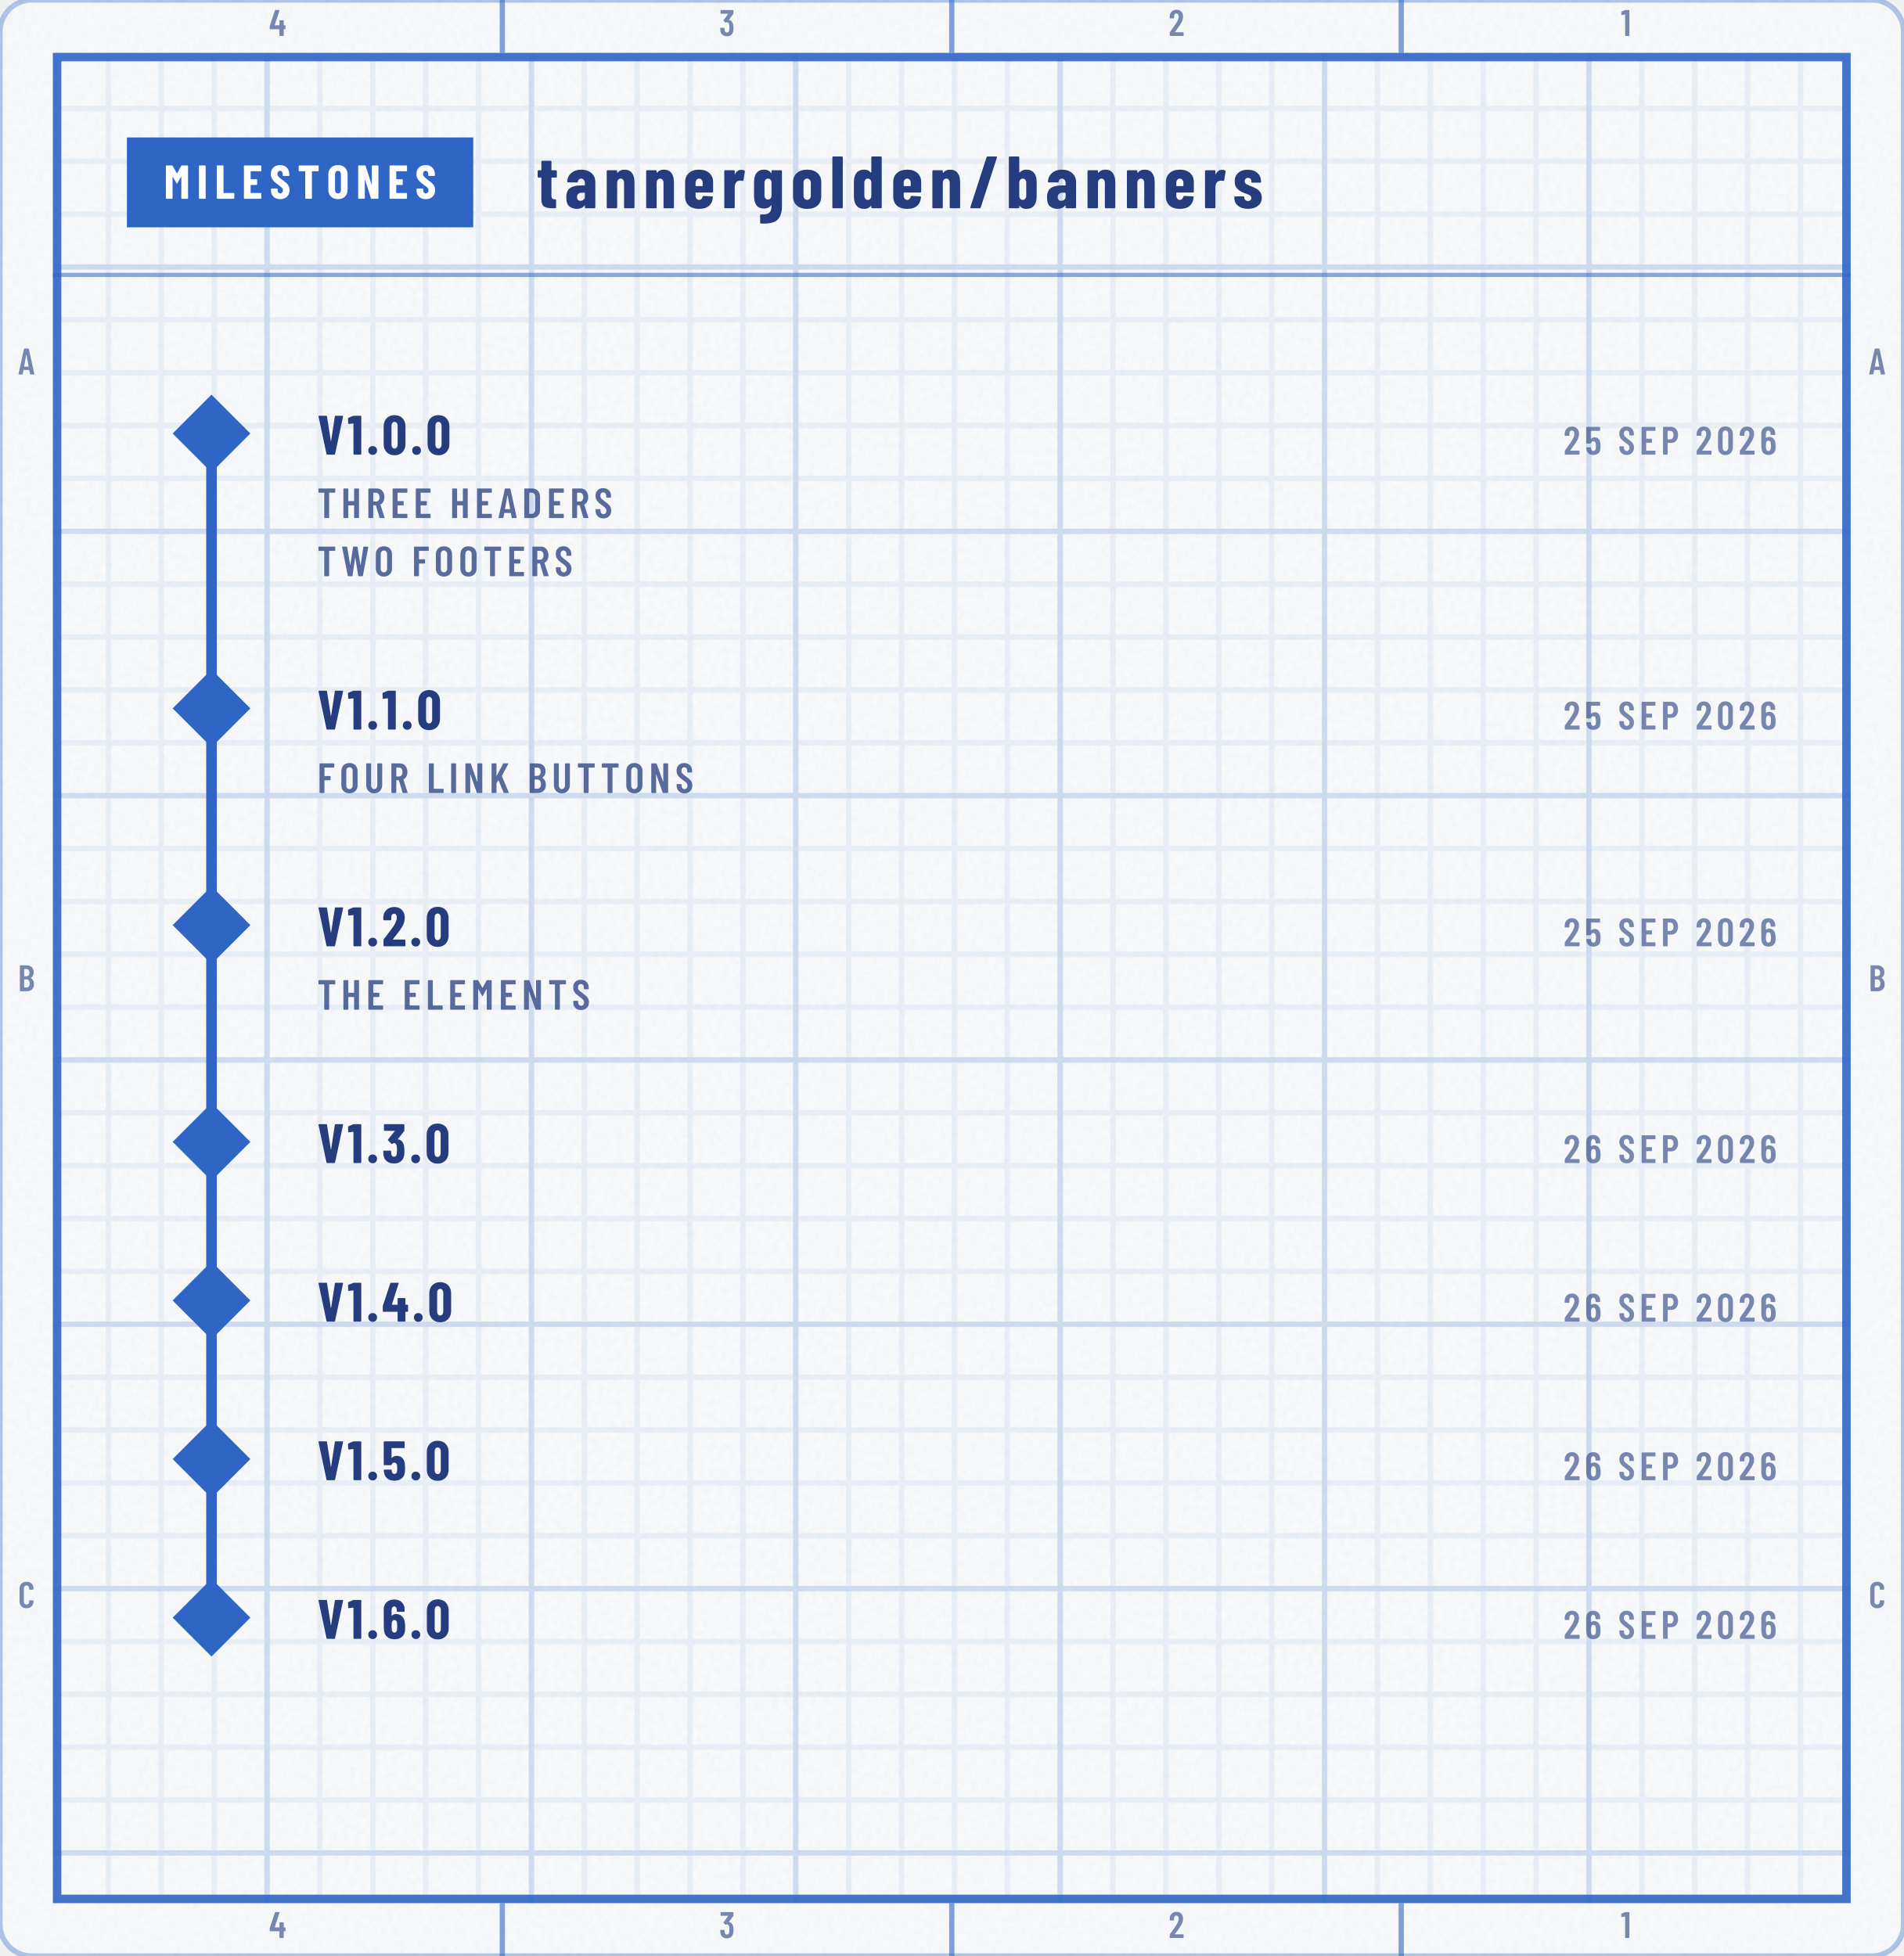
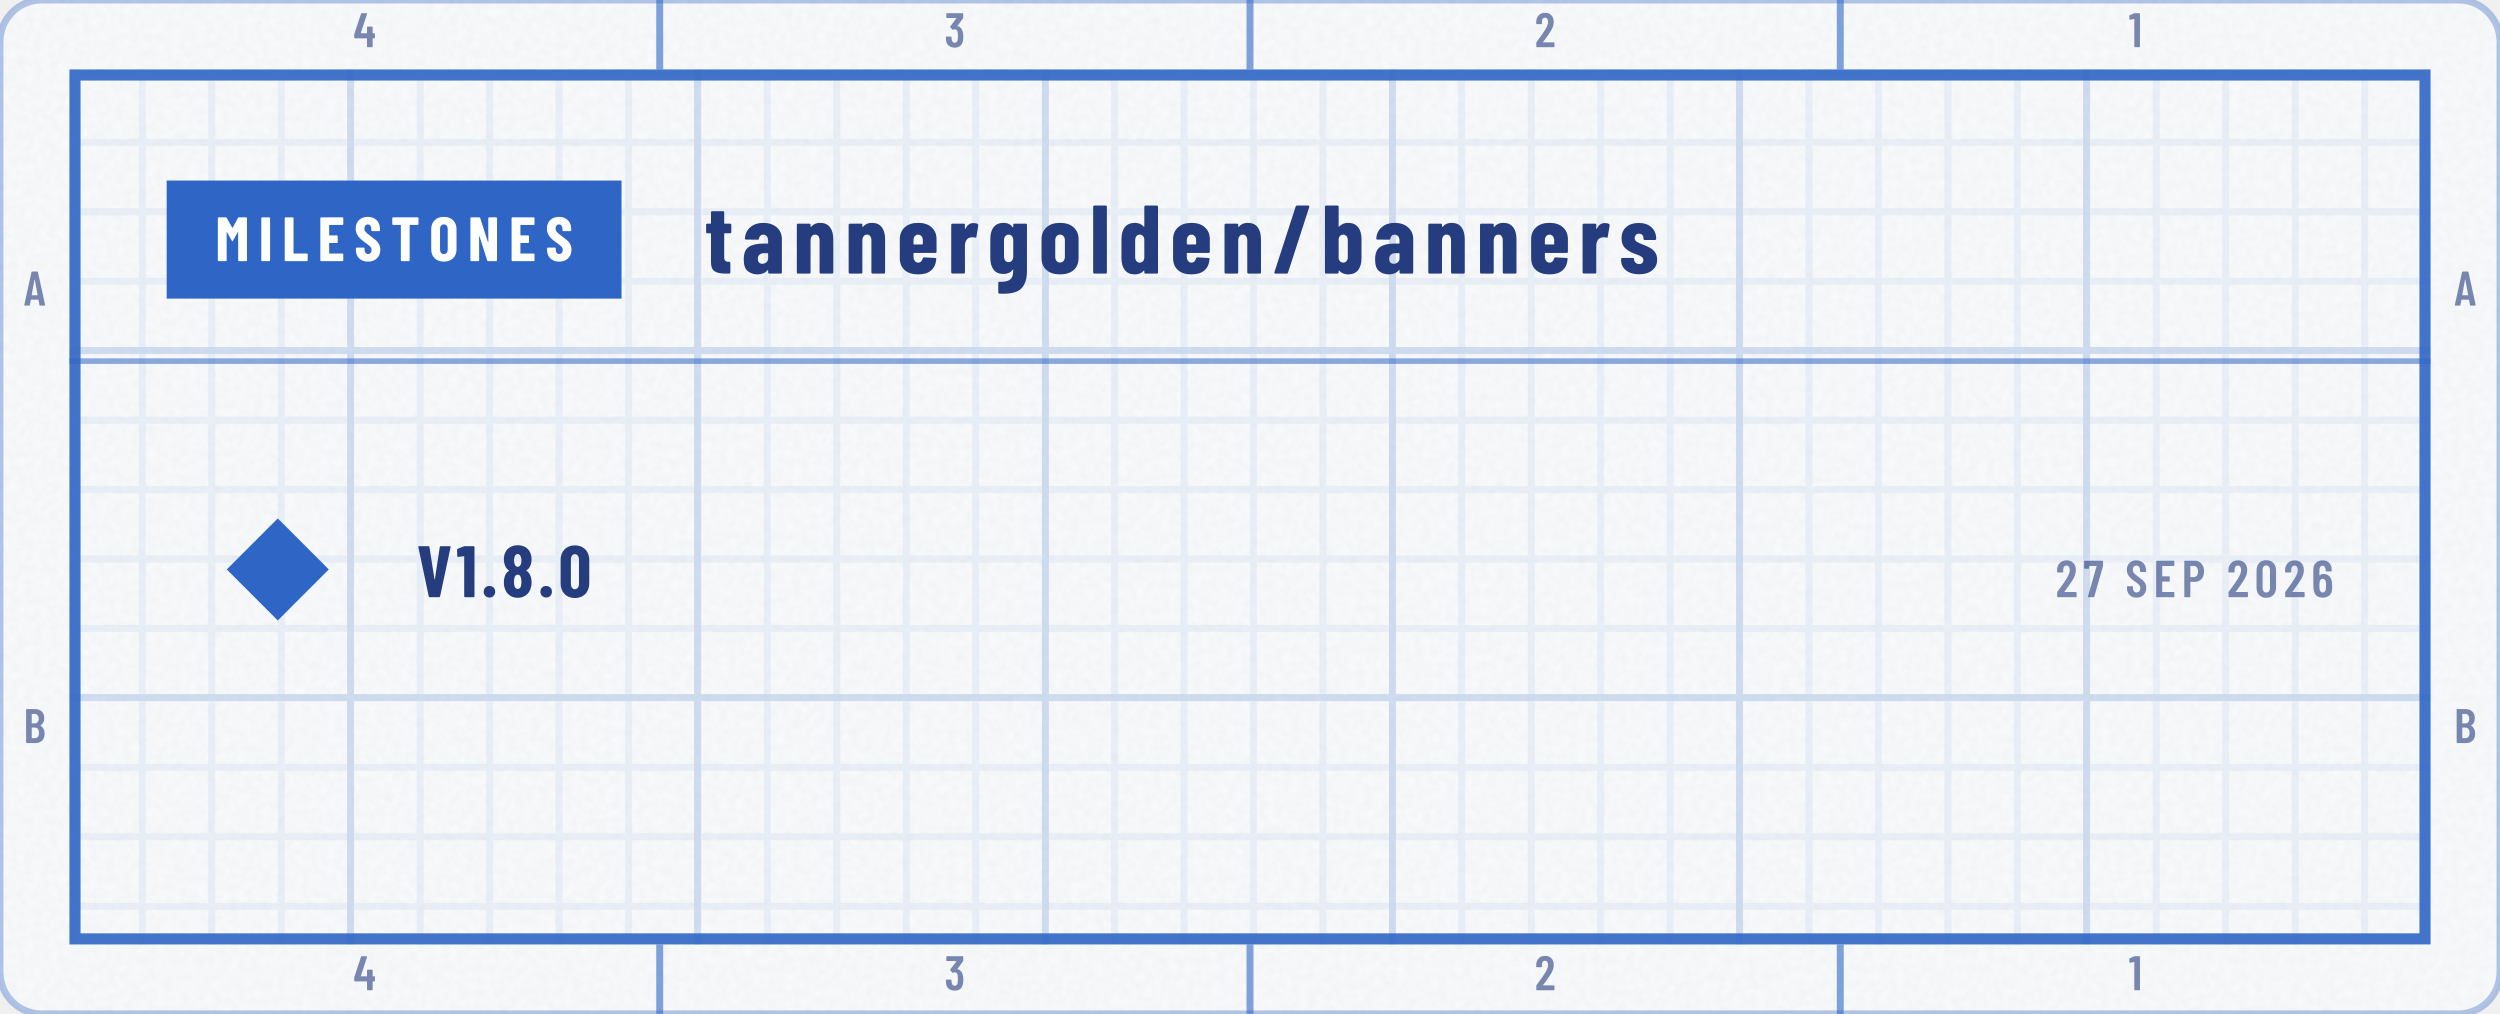
- <svg xmlns="http://www.w3.org/2000/svg" width="360" height="370" viewBox="0 0 360 370" role="img" aria-labelledby="t d">
+ <svg xmlns="http://www.w3.org/2000/svg" width="360" height="146" viewBox="0 0 360 146" role="img" aria-labelledby="t d">
  <defs>
    <clipPath id="kc1">
-       <rect x="0" y="0" width="360" height="370" rx="6" />
+       <rect x="0" y="0" width="360" height="146" rx="6" />
    </clipPath>
    <filter id="kn2" x="0" y="0" width="100%" height="100%">
      <feTurbulence type="fractalNoise" baseFrequency=".85" numOctaves="2" stitchTiles="stitch" />
      <feColorMatrix values="0 0 0 0 0 0 0 0 0 0 0 0 0 0 0 0 0 0 0.035 0" />
    </filter>
    <pattern id="kp3" width="10" height="10" patternUnits="userSpaceOnUse">
      <path d="M10 .5H.5V10" fill="none" stroke="#2F66C6" stroke-opacity="0.07" />
    </pattern>
    <pattern id="kp4" width="50" height="50" patternUnits="userSpaceOnUse">
      <path d="M50 .5H.5V50" fill="none" stroke="#2F66C6" stroke-opacity="0.14" />
    </pattern>
    <clipPath id="kc5">
-       <rect x="10" y="10" width="340" height="350" />
+       <rect x="10" y="10" width="340" height="126" />
    </clipPath>
    <path id="m48" d="M38 183V517Q38 604 89 658Q140 711 224 711Q309 711 360 658Q412 604 412 517V183Q412 96 360 42Q309 -11 224 -11Q140 -11 89 42Q38 96 38 183ZM296 176V524Q296 563 276 586Q257 610 224 610Q192 610 173 586Q154 563 154 524V176Q154 137 173 114Q192 90 224 90Q257 90 276 114Q296 137 296 176Z" />
    <path id="m49" d="M122 700H218Q223 700 226 696Q230 693 230 688V12Q230 7 226 4Q223 0 218 0H126Q121 0 118 4Q114 7 114 12V576Q114 578 112 580Q111 582 109 581L27 565H24Q13 565 13 576L10 643Q10 653 18 657L107 697Q114 700 122 700Z" />
    <path id="m50" d="M173 100H392Q397 100 400 96Q404 93 404 88V12Q404 7 400 4Q397 0 392 0H43Q38 0 34 4Q31 7 31 12V92Q31 101 36 107L75 160Q114 212 152 266Q189 320 215 363Q273 459 273 522Q273 562 256 585Q238 608 209 608Q180 608 163 586Q146 563 147 526V487Q147 482 144 478Q140 475 135 475H41Q36 475 32 478Q29 482 29 487V530Q33 610 84 659Q134 708 214 708Q293 708 342 656Q390 605 390 521Q390 471 373 422Q356 373 319 317Q294 277 260 229Q225 181 214 166Q184 126 170 106Q168 104 169 102Q170 100 173 100Z" />
    <path id="m51" d="M387 218Q387 169 380 134Q368 66 326 29Q283 -8 210 -8Q134 -8 86 32Q38 73 32 143Q30 165 28 207Q28 219 40 219H132Q144 219 144 207Q146 173 148 156Q153 125 169 108Q185 92 210 92Q234 92 250 108Q266 123 271 152Q276 182 276 230Q276 281 269 315Q263 341 248 355Q233 369 210 369Q195 369 183 360Q177 356 174 356Q172 356 166 360L119 408Q115 412 115 417Q115 421 118 425L243 595Q245 597 244 599Q242 601 239 601H49Q44 601 40 604Q37 608 37 613V688Q37 693 40 696Q44 700 49 700H373Q378 700 382 696Q385 693 385 688V609Q385 602 380 594L266 438Q262 432 268 431Q309 426 338 392Q368 358 378 307Q387 267 387 218Z" />
    <path id="m52" d="M443 275V194Q443 189 440 186Q436 182 431 182H401Q396 182 396 177V12Q396 7 392 4Q389 0 384 0H292Q287 0 284 4Q280 7 280 12V177Q280 182 275 182H29Q24 182 20 186Q17 189 17 194V259Q17 268 19 274L158 690Q161 700 171 700H271Q277 700 280 696Q283 693 281 686L153 293Q152 287 157 287H275Q280 287 280 292V412Q280 417 284 420Q287 424 292 424H384Q389 424 392 420Q396 417 396 412V292Q396 287 401 287H431Q436 287 440 284Q443 280 443 275Z" />
-     <path id="m53" d="M400 216Q400 175 396 146Q391 72 344 32Q297 -8 219 -8Q145 -8 99 30Q53 68 43 144L40 172Q40 184 52 184H144Q156 184 157 172Q157 166 159 154Q171 92 219 92Q244 92 260 108Q275 124 280 153Q284 178 284 217Q284 254 278 281Q273 307 258 322Q242 336 219 336Q171 336 157 290Q154 279 144 279H51Q46 279 42 282Q39 286 39 291V688Q39 693 42 696Q46 700 51 700H377Q382 700 386 696Q389 693 389 688V612Q389 607 386 604Q382 600 377 600H160Q155 600 155 595V400Q155 397 157 396Q159 396 161 398Q178 416 202 426Q227 437 254 437Q314 437 350 398Q387 360 394 290Q400 259 400 216Z" />
    <path id="m54" d="M401 216Q401 193 399 151Q394 75 346 34Q299 -8 221 -8Q147 -8 101 30Q55 69 46 144Q40 171 40 207L39 532Q39 613 88 660Q138 708 219 708Q295 708 343 660Q391 612 391 532V507Q391 502 388 498Q384 495 379 495H287Q282 495 278 498Q275 502 275 507V526Q275 560 258 582Q242 605 219 605Q191 605 174 583Q156 561 156 526V423Q156 420 158 419Q160 418 162 420Q191 447 234 447Q303 447 346 403Q389 359 396 286Q401 253 401 216ZM284 224Q284 250 279 295Q267 353 220 353Q196 353 180 338Q165 322 160 292Q156 257 156 224Q156 195 159 157Q164 125 180 108Q195 91 220 91Q245 91 260 109Q276 127 281 160Q284 196 284 224Z" />
+     <path id="m55" d="M90 13 255 594Q257 600 251 600H116Q111 600 111 595V559Q111 554 108 550Q104 547 99 547H28Q23 547 20 550Q16 554 16 559L17 688Q17 693 20 696Q24 700 29 700H368Q373 700 376 696Q380 693 380 688V607Q380 603 378 593L211 10Q208 0 197 0H100Q87 0 90 13Z" />
    <path id="m65" d="M325 11 306 116Q306 121 300 121H154Q148 121 148 116L129 11Q128 0 116 0H25Q11 0 14 13L162 689Q164 700 175 700H281Q292 700 294 689L442 13V9Q442 0 431 0H338Q326 0 325 11ZM171 212H282Q288 212 287 217L229 533Q228 536 226 536Q224 536 223 533L166 217Q165 212 171 212Z" />
    <path id="m66" d="M242 0H66Q61 0 58 4Q54 7 54 12V688Q54 693 58 696Q61 700 66 700H224Q319 700 373 652Q427 604 427 512Q427 409 354 365Q349 362 352 359Q391 334 413 292Q435 250 435 192Q435 100 382 50Q328 0 242 0ZM170 595V409Q170 404 175 404H226Q267 404 290 429Q313 454 313 500Q313 548 290 574Q267 600 226 600H175Q170 600 170 595ZM319 208Q319 260 296 290Q273 319 233 319H175Q170 319 170 314V106Q170 101 175 101H233Q273 101 296 129Q319 157 319 208Z" />
-     <path id="m67" d="M42 180V521Q42 607 94 658Q145 708 230 708Q316 708 368 658Q420 607 420 521V509Q420 504 416 500Q413 496 408 496L315 492Q303 492 303 504V529Q303 564 283 586Q263 608 230 608Q198 608 178 586Q158 564 158 529V171Q158 136 178 114Q198 92 230 92Q263 92 283 114Q303 136 303 171V196Q303 201 306 204Q310 208 315 208L408 204Q413 204 416 200Q420 197 420 192V180Q420 95 368 44Q316 -8 230 -8Q145 -8 94 44Q42 95 42 180Z" />
-     <path id="m68" d="M54 12V688Q54 693 58 696Q61 700 66 700H237Q323 700 374 648Q426 596 426 509V191Q426 104 374 52Q323 0 237 0H66Q61 0 58 4Q54 7 54 12ZM175 100 235 101Q268 101 288 128Q309 154 310 198V502Q310 547 290 574Q269 600 234 600H175Q170 600 170 595V105Q170 100 175 100Z" />
    <path id="m69" d="M391 600H175Q170 600 170 595V406Q170 401 175 401H303Q308 401 312 398Q315 394 315 389V312Q315 307 312 304Q308 300 303 300H175Q170 300 170 295V105Q170 100 175 100H391Q396 100 400 96Q403 93 403 88V12Q403 7 400 4Q396 0 391 0H66Q61 0 58 4Q54 7 54 12V688Q54 693 58 696Q61 700 66 700H391Q396 700 400 696Q403 693 403 688V612Q403 607 400 604Q396 600 391 600Z" />
-     <path id="m70" d="M390 600H175Q170 600 170 595V406Q170 401 175 401H302Q307 401 310 398Q314 394 314 389V312Q314 307 310 304Q307 300 302 300H175Q170 300 170 295V12Q170 7 166 4Q163 0 158 0H66Q61 0 58 4Q54 7 54 12V688Q54 693 58 696Q61 700 66 700H390Q395 700 398 696Q402 693 402 688V612Q402 607 398 604Q395 600 390 600Z" />
-     <path id="m72" d="M319 700H411Q416 700 420 696Q423 693 423 688V12Q423 7 420 4Q416 0 411 0H319Q314 0 310 4Q307 7 307 12V295Q307 300 302 300H175Q170 300 170 295V12Q170 7 166 4Q163 0 158 0H66Q61 0 58 4Q54 7 54 12V688Q54 693 58 696Q61 700 66 700H158Q163 700 166 696Q170 693 170 688V406Q170 401 175 401H302Q307 401 307 406V688Q307 693 310 696Q314 700 319 700Z" />
-     <path id="m73" d="M54 12V688Q54 693 58 696Q61 700 66 700H158Q163 700 166 696Q170 693 170 688V12Q170 7 166 4Q163 0 158 0H66Q61 0 58 4Q54 7 54 12Z" />
-     <path id="m75" d="M54 12V688Q54 693 58 696Q61 700 66 700H158Q163 700 166 696Q170 693 170 688V412Q170 408 172 408Q174 407 176 410L326 691Q331 700 341 700H440Q447 700 449 696Q451 692 448 686L298 405Q297 401 297 399L459 14Q460 12 460 8Q460 0 450 0H351Q340 0 337 9L219 298Q218 301 216 300Q214 300 212 298L172 231Q170 227 170 225V12Q170 7 166 4Q163 0 158 0H66Q61 0 58 4Q54 7 54 12Z" />
-     <path id="m76" d="M54 12V688Q54 693 58 696Q61 700 66 700H158Q163 700 166 696Q170 693 170 688V105Q170 100 175 100H391Q396 100 400 96Q403 93 403 88V12Q403 7 400 4Q396 0 391 0H66Q61 0 58 4Q54 7 54 12Z" />
-     <path id="m77" d="M383 700H475Q480 700 484 696Q487 693 487 688V12Q487 7 484 4Q480 0 475 0H383Q378 0 374 4Q371 7 371 12V484Q371 488 369 488Q367 488 365 485L278 327Q273 319 269 319Q265 319 260 327L173 485Q171 488 169 488Q167 488 167 484V12Q167 7 164 4Q160 0 155 0H63Q58 0 54 4Q51 7 51 12V688Q51 693 54 696Q58 700 63 700H155Q165 700 170 692L267 521Q270 517 273 521L368 692Q373 700 383 700Z" />
-     <path id="m78" d="M350 700H441Q446 700 450 696Q453 693 453 688V12Q453 7 450 4Q446 0 441 0H336Q326 0 323 10L174 434Q173 437 170 436Q168 436 168 433L169 12Q169 7 166 4Q162 0 157 0H66Q61 0 58 4Q54 7 54 12V688Q54 693 58 696Q61 700 66 700H169Q179 700 182 690L332 269Q333 266 336 266Q338 267 338 270V688Q338 693 342 696Q345 700 350 700Z" />
-     <path id="m79" d="M42 182V518Q42 604 94 656Q147 708 233 708Q319 708 372 656Q425 604 425 518V182Q425 96 372 44Q319 -8 233 -8Q147 -8 94 44Q42 96 42 182ZM309 177V523Q309 561 288 584Q267 608 233 608Q199 608 178 584Q158 561 158 523V177Q158 139 178 116Q199 92 233 92Q267 92 288 116Q309 139 309 177Z" />
    <path id="m80" d="M432 495Q432 405 384 350Q337 295 259 295H174Q169 295 169 290V12Q169 7 166 4Q162 0 157 0H65Q60 0 56 4Q53 7 53 12V689Q53 694 56 698Q60 701 65 701H253Q306 701 346 675Q387 649 410 602Q432 555 432 495ZM316 492Q316 542 294 572Q271 601 234 601H174Q169 601 169 596V391Q169 386 174 386H234Q271 386 294 414Q316 443 316 492Z" />
-     <path id="m82" d="M318 10 233 297Q231 301 228 301H175Q170 301 170 296V12Q170 7 166 4Q163 0 158 0H66Q61 0 58 4Q54 7 54 12V688Q54 693 58 696Q61 700 66 700H254Q307 700 348 674Q388 649 410 602Q433 556 433 496Q433 434 409 389Q385 344 342 321Q338 320 339 315L437 14Q438 12 438 9Q438 0 427 0H331Q321 0 318 10ZM170 595V396Q170 391 175 391H236Q272 391 294 419Q317 447 317 495Q317 543 294 572Q272 600 236 600H175Q170 600 170 595Z" />
    <path id="m83" d="M34 173V199Q34 204 38 208Q41 211 46 211H137Q142 211 146 208Q149 204 149 199V179Q149 140 168 116Q188 92 219 92Q250 92 270 114Q290 137 290 174Q290 200 279 219Q268 238 248 255Q228 272 184 304Q134 340 104 368Q73 396 52 436Q32 475 32 527Q32 610 82 659Q132 708 214 708Q297 708 348 656Q399 605 399 520V496Q399 491 396 488Q392 484 387 484H297Q292 484 288 488Q285 491 285 496V522Q285 561 266 584Q246 608 214 608Q184 608 165 586Q146 565 146 527Q146 491 166 466Q187 441 247 397Q308 352 339 324Q370 295 387 261Q404 227 404 180Q404 95 353 44Q302 -8 219 -8Q136 -8 85 42Q34 92 34 173Z" />
-     <path id="m84" d="M425 688V612Q425 607 422 604Q418 600 413 600H286Q281 600 281 595V12Q281 7 278 4Q274 0 269 0H177Q172 0 168 4Q165 7 165 12V595Q165 600 160 600H40Q35 600 32 604Q28 607 28 612V688Q28 693 32 696Q35 700 40 700H413Q418 700 422 696Q425 693 425 688Z" />
-     <path id="m85" d="M50 194V688Q50 693 54 696Q57 700 62 700H154Q159 700 162 696Q166 693 166 688V182Q166 142 186 117Q206 92 239 92Q272 92 292 117Q312 142 312 182V688Q312 693 316 696Q319 700 324 700H416Q421 700 424 696Q428 693 428 688V194Q428 103 376 48Q324 -8 239 -8Q153 -8 102 48Q50 103 50 194Z" />
-     <path id="m87" d="M157 11 24 687 23 691Q23 700 34 700H130Q142 700 143 689L213 272Q214 269 216 269Q218 269 219 272L282 689Q283 700 295 700H375Q387 700 388 689L456 272Q457 269 459 269Q461 269 462 272L525 689Q526 700 538 700H631Q644 700 642 687L515 11Q514 0 502 0H417Q405 0 404 11L337 436Q336 440 334 440Q332 440 331 436L269 11Q268 0 256 0H170Q158 0 157 11Z" />
    <path id="n46" d="M33 75Q33 110 55 132Q77 154 112 154Q147 154 169 132Q191 110 191 75Q191 41 168 18Q146 -4 112 -4Q78 -4 56 18Q33 41 33 75Z" />
    <path id="n47" d="M18 14 237 690Q240 700 250 700H367Q373 700 376 696Q379 693 377 686L158 10Q155 0 145 0H28Q22 0 19 4Q16 7 18 14Z" />
    <path id="n48" d="M30 191V509Q30 600 84 656Q138 711 226 711Q284 711 329 686Q374 661 398 615Q423 569 423 509V191Q423 131 398 85Q374 39 329 14Q284 -11 226 -11Q138 -11 84 44Q30 100 30 191ZM282 183V517Q282 550 266 570Q251 590 226 590Q201 590 186 570Q171 550 171 517V183Q171 150 186 130Q201 110 226 110Q251 110 266 130Q282 150 282 183Z" />
    <path id="n49" d="M115 700H236Q241 700 244 696Q248 693 248 688V12Q248 7 244 4Q241 0 236 0H119Q114 0 110 4Q107 7 107 12V558Q107 562 102 562L25 553H23Q12 553 12 564L9 650Q9 660 18 664L100 697Q108 700 115 700Z" />
-     <path id="n50" d="M200 121H409Q414 121 418 118Q421 114 421 109V12Q421 7 418 4Q414 0 409 0H39Q34 0 30 4Q27 7 27 12V113Q27 122 32 128Q72 181 88 200Q176 313 213 371Q267 457 267 516Q267 550 254 568Q240 587 217 587Q194 587 180 568Q166 550 167 521V480Q167 475 164 472Q160 468 155 468H36Q31 468 28 472Q24 475 24 480V527Q28 609 83 658Q138 708 223 708Q307 708 358 655Q410 602 410 515Q410 463 394 416Q377 369 340 315Q312 274 244 187L197 127Q195 125 196 123Q197 121 200 121Z" />
-     <path id="n51" d="M404 222Q404 178 400 147Q392 75 344 34Q297 -8 217 -8Q134 -8 82 36Q30 80 26 153Q23 180 23 211Q23 223 35 223H152Q164 223 164 211Q164 188 167 168Q170 142 183 128Q196 113 217 113Q237 113 250 127Q263 141 267 165Q270 200 270 237Q270 284 265 311Q261 334 248 346Q236 359 217 359Q202 359 187 346Q181 342 179 342Q175 342 170 347L110 408Q106 412 106 417Q106 421 109 425L230 574Q232 576 231 578Q230 580 227 580H47Q42 580 38 584Q35 587 35 592V688Q35 693 38 696Q42 700 47 700H391Q396 700 400 696Q403 693 403 688V588Q403 580 398 573L286 432Q285 430 285 428Q285 426 287 426Q331 422 362 386Q392 350 399 296Q404 258 404 222Z" />
-     <path id="n52" d="M470 292V189Q470 184 466 180Q463 177 458 177H427Q422 177 422 172V12Q422 7 418 4Q415 0 410 0H293Q288 0 284 4Q281 7 281 12V172Q281 177 276 177H26Q21 177 18 180Q14 184 14 189V271Q14 280 16 286L149 690Q152 700 162 700H289Q295 700 298 696Q301 693 299 686L179 310Q178 304 183 304H276Q281 304 281 309V413Q281 418 284 422Q288 425 293 425H410Q415 425 418 422Q422 418 422 413V309Q422 304 427 304H458Q463 304 466 300Q470 297 470 292Z" />
-     <path id="n53" d="M416 218Q416 185 413 155Q409 78 358 35Q308 -8 223 -8Q143 -8 94 32Q45 72 35 151L32 179Q32 191 44 191H161Q173 191 174 179Q174 173 176 163Q185 113 223 113Q243 113 256 126Q268 140 272 164Q275 190 275 219Q275 240 271 270Q267 293 254 305Q242 317 223 317Q185 317 174 282Q171 271 161 271H43Q38 271 34 274Q31 278 31 283V688Q31 693 34 696Q38 700 43 700H396Q401 700 404 696Q408 693 408 688V591Q408 586 404 582Q401 579 396 579H177Q172 579 172 574V406Q172 403 174 402Q176 401 178 404Q195 421 218 430Q241 439 267 439Q331 439 370 397Q408 355 412 280Q416 242 416 218Z" />
-     <path id="n54" d="M417 218Q417 196 415 158Q412 79 361 36Q310 -8 225 -8Q145 -8 96 32Q46 72 37 151Q33 172 33 206L31 529Q31 611 84 660Q136 708 223 708Q304 708 356 659Q407 610 407 529V499Q407 494 404 490Q400 487 395 487H278Q273 487 270 490Q266 494 266 499V521Q266 548 253 566Q240 584 223 584Q201 584 187 566Q173 549 173 521V420Q173 417 175 416Q177 416 179 418Q212 446 254 446Q324 446 366 400Q409 354 413 277Q417 253 417 218ZM274 228Q274 255 270 290Q267 313 255 326Q243 339 224 339Q204 339 192 326Q179 312 176 288Q173 249 173 228Q173 204 176 166Q179 140 192 126Q204 112 224 112Q244 112 256 127Q269 142 272 169Q274 217 274 228Z" />
+     <path id="n56" d="M341 362Q374 341 390 303Q410 260 410 202Q410 156 394 110Q373 55 327 24Q281 -8 220 -8Q159 -8 113 23Q67 54 46 110Q30 151 30 202Q30 258 48 300Q62 338 99 361Q105 364 99 367Q64 391 49 427Q30 471 30 520Q30 574 49 613Q70 660 116 686Q161 713 220 713Q278 713 323 688Q368 662 390 614Q410 572 410 520Q410 471 391 428Q376 392 340 369Q336 365 341 362ZM169 507Q169 484 176 461Q180 441 192 429Q203 417 220 417Q237 417 249 430Q261 442 265 462Q271 482 271 506Q271 532 264 550Q259 569 248 580Q236 592 220 592Q203 592 192 580Q180 569 175 548Q169 530 169 507ZM271 211Q271 241 265 263Q260 285 248 298Q237 310 220 310Q202 310 190 297Q178 284 174 261Q169 238 169 213Q169 185 173 165Q177 141 189 127Q201 113 220 113Q239 113 252 128Q264 142 267 167Q271 193 271 211Z" />
    <path id="n69" d="M399 579H190Q185 579 185 574V416Q185 411 190 411H310Q315 411 318 408Q322 404 322 399V302Q322 297 318 294Q315 290 310 290H190Q185 290 185 285V126Q185 121 190 121H399Q404 121 408 118Q411 114 411 109V12Q411 7 408 4Q404 0 399 0H56Q51 0 48 4Q44 7 44 12V688Q44 693 48 696Q51 700 56 700H399Q404 700 408 696Q411 693 411 688V591Q411 586 408 582Q404 579 399 579Z" />
    <path id="n73" d="M44 12V688Q44 693 48 696Q51 700 56 700H173Q178 700 182 696Q185 693 185 688V12Q185 7 182 4Q178 0 173 0H56Q51 0 48 4Q44 7 44 12Z" />
    <path id="n76" d="M44 12V688Q44 693 48 696Q51 700 56 700H173Q178 700 182 696Q185 693 185 688V126Q185 121 190 121H400Q405 121 408 118Q412 114 412 109V12Q412 7 408 4Q405 0 400 0H56Q51 0 48 4Q44 7 44 12Z" />
    <path id="n77" d="M379 700H495Q500 700 504 696Q507 693 507 688V12Q507 7 504 4Q500 0 495 0H378Q373 0 370 4Q366 7 366 12V461Q366 465 364 465Q362 465 360 462L282 324Q277 316 274 316Q271 316 266 324L188 462Q186 465 184 465Q182 465 182 461V12Q182 7 178 4Q175 0 170 0H53Q48 0 44 4Q41 7 41 12V688Q41 693 44 696Q48 700 53 700H168Q178 700 183 692L272 533Q275 529 278 533L364 692Q368 700 379 700Z" />
    <path id="n78" d="M342 700H458Q463 700 466 696Q470 693 470 688V12Q470 7 466 4Q463 0 458 0H326Q316 0 313 10L189 397Q188 400 186 400Q183 399 183 396L184 12Q184 7 180 4Q177 0 172 0H56Q51 0 48 4Q44 7 44 12V688Q44 693 48 696Q51 700 56 700H187Q197 700 200 690L325 303Q326 300 328 300Q331 301 331 304L330 688Q330 693 334 696Q337 700 342 700Z" />
    <path id="n79" d="M34 190V510Q34 600 89 654Q144 708 236 708Q328 708 384 654Q439 600 439 510V190Q439 100 384 46Q328 -8 236 -8Q144 -8 89 46Q34 100 34 190ZM298 184V516Q298 548 281 568Q264 587 236 587Q208 587 192 568Q175 548 175 516V184Q175 152 192 132Q208 113 236 113Q264 113 281 132Q298 152 298 184Z" />
    <path id="n83" d="M30 175V204Q30 209 34 212Q37 216 42 216H157Q162 216 166 212Q169 209 169 204V182Q169 151 185 132Q201 113 225 113Q249 113 265 131Q281 149 281 178Q281 208 261 230Q241 251 183 293Q133 329 102 357Q71 385 49 426Q27 467 27 521Q27 606 80 657Q133 708 220 708Q308 708 362 655Q415 602 415 516V492Q415 487 412 484Q408 480 403 480H288Q283 480 280 484Q276 487 276 492V519Q276 550 260 568Q245 587 220 587Q196 587 181 570Q166 552 166 521Q166 491 185 468Q204 445 260 404Q322 358 354 330Q385 301 402 266Q420 232 420 184Q420 96 366 44Q312 -8 224 -8Q166 -8 122 15Q78 38 54 80Q30 121 30 175Z" />
    <path id="n84" d="M444 688V591Q444 586 440 582Q437 579 432 579H307Q302 579 302 574V12Q302 7 298 4Q295 0 290 0H173Q168 0 164 4Q161 7 161 12V574Q161 579 156 579H36Q31 579 28 582Q24 586 24 591V688Q24 693 28 696Q31 700 36 700H432Q437 700 440 696Q444 693 444 688Z" />
    <path id="n86" d="M166 11 23 687 22 691Q22 700 33 700H162Q174 700 175 689L244 249Q245 245 247 245Q249 245 250 249L317 689Q318 700 330 700H455Q468 700 465 687L321 11Q319 0 308 0H179Q168 0 166 11Z" />
    <path id="n97" d="M415 355V12Q415 7 412 4Q408 0 403 0H286Q281 0 278 4Q274 7 274 12V34Q274 37 272 38Q270 39 268 36Q235 -6 166 -8Q108 -8 66 24Q23 56 23 146Q23 239 74 274Q126 309 223 309H269Q274 309 274 314V339Q274 366 260 384Q245 401 223 401Q206 401 194 390Q183 380 180 361Q179 349 167 349L47 350Q35 350 35 362Q40 435 92 478Q144 522 224 522Q309 522 362 476Q415 430 415 355ZM274 158V205Q274 210 269 210H228Q201 210 184 194Q168 179 168 152Q168 127 180 114Q193 101 214 101Q237 101 256 116Q274 132 274 158Z" />
    <path id="n98" d="M414 354V160Q414 81 379 36Q344 -8 275 -8Q219 -8 185 30Q183 32 181 32Q179 31 179 28V12Q179 7 176 4Q172 0 167 0H50Q45 0 42 4Q38 7 38 12V688Q38 693 42 696Q45 700 50 700H167Q172 700 176 696Q179 693 179 688V485Q179 483 181 483Q185 483 189 488Q223 522 275 522Q343 522 378 478Q414 435 414 354ZM226 401Q208 401 195 389Q182 377 179 357V157Q182 137 195 125Q208 113 226 113Q247 113 260 129Q273 145 273 170V344Q273 369 260 385Q247 401 226 401Z" />
    <path id="n100" d="M278 700H395Q400 700 404 696Q407 693 407 688V12Q407 7 404 4Q400 0 395 0H278Q273 0 270 4Q266 7 266 12V28Q266 31 264 32Q262 32 260 30Q226 -8 170 -8Q101 -8 66 36Q31 81 31 160V354Q31 435 66 478Q102 522 170 522Q192 522 216 514Q240 505 260 483Q262 481 264 482Q266 482 266 485V688Q266 693 270 696Q273 700 278 700ZM266 157V357Q263 377 250 389Q237 401 219 401Q198 401 185 385Q172 369 172 344V170Q172 145 185 129Q198 113 219 113Q237 113 250 125Q263 137 266 157Z" />
    <path id="n101" d="M397 213H177Q172 213 172 208V171Q172 146 186 130Q199 113 220 113Q239 113 251 126Q263 138 267 157Q270 167 280 167L395 161Q400 161 404 158Q407 154 406 148Q399 71 352 32Q306 -8 220 -8Q131 -8 81 36Q31 81 31 160V354Q31 430 82 476Q132 522 220 522Q308 522 358 476Q409 430 409 354V225Q409 220 406 216Q402 213 397 213ZM172 344V305Q172 300 177 300H263Q268 300 268 305V344Q268 369 254 385Q241 401 220 401Q199 401 186 385Q172 369 172 344Z" />
    <path id="n103" d="M279 514H396Q401 514 404 510Q408 507 408 502V24Q408 -87 356 -147Q303 -207 167 -207Q140 -207 125 -206Q113 -205 113 -193V-95Q113 -82 126 -84Q185 -86 216 -72Q246 -59 256 -32Q267 -5 267 39Q267 42 265 42Q263 42 261 39Q243 15 218 6Q192 -4 168 -4Q99 -4 65 40Q31 85 31 164V354Q31 435 66 478Q100 522 168 522Q229 522 261 477Q263 474 265 475Q267 476 267 479V502Q267 507 270 510Q274 514 279 514ZM267 175V344Q267 369 254 385Q240 401 219 401Q198 401 185 385Q172 369 172 344V175Q172 150 185 134Q198 118 219 118Q240 118 254 134Q267 150 267 175Z" />
    <path id="n108" d="M34 12V688Q34 693 38 696Q41 700 46 700H163Q168 700 172 696Q175 693 175 688V12Q175 7 172 4Q168 0 163 0H46Q41 0 38 4Q34 7 34 12Z" />
    <path id="n110" d="M413 351V12Q413 7 410 4Q406 0 401 0H284Q279 0 276 4Q272 7 272 12V340Q272 369 260 385Q249 401 227 401Q204 401 192 384Q179 368 179 338V12Q179 7 176 4Q172 0 167 0H50Q45 0 42 4Q38 7 38 12V502Q38 507 42 510Q45 514 50 514H167Q172 514 176 510Q179 507 179 502V483Q179 480 182 480Q184 480 188 484Q220 522 277 522Q345 522 379 477Q413 432 413 351Z" />
    <path id="n111" d="M31 160V354Q31 430 82 476Q133 522 221 522Q310 522 361 476Q412 430 412 354V160Q412 82 362 37Q311 -8 221 -8Q132 -8 82 37Q31 82 31 160ZM271 171V344Q271 369 257 385Q243 401 221 401Q199 401 186 385Q172 369 172 344V171Q172 146 186 130Q199 114 221 114Q243 114 257 130Q271 146 271 171Z" />
    <path id="n114" d="M310 510Q318 505 316 495L297 378Q296 367 283 370Q272 374 256 374Q241 374 230 370Q207 366 193 342Q179 319 179 288V13Q179 8 176 4Q172 1 167 1H50Q45 1 42 4Q38 8 38 13V502Q38 507 42 510Q45 514 50 514H167Q172 514 176 510Q179 507 179 502V463Q179 459 180 458Q182 458 184 461Q211 520 268 520Q295 520 310 510Z" />
    <path id="n115" d="M24 142V149Q24 154 28 158Q31 161 36 161H146Q151 161 154 158Q158 154 158 149V146Q158 125 173 112Q188 98 210 98Q230 98 242 110Q253 121 253 139Q253 161 234 174Q215 186 192 194Q168 203 159 206Q104 226 66 262Q29 297 29 364Q29 437 77 479Q125 521 205 521Q288 521 336 477Q385 433 385 358Q385 353 382 350Q378 346 373 346H266Q261 346 258 350Q254 353 254 358V366Q254 386 242 398Q229 411 209 411Q188 411 176 398Q164 384 164 366Q164 342 184 328Q205 315 247 299Q290 283 320 266Q351 250 373 220Q395 189 395 143Q395 74 344 34Q294 -7 210 -7Q125 -7 74 34Q24 74 24 142Z" />
    <path id="n116" d="M260 415H204Q199 415 199 410V172Q199 143 210 132Q221 121 243 122H250Q255 122 258 118Q262 115 262 110V12Q262 7 258 4Q255 0 250 0H210Q137 0 100 24Q63 49 63 118V410Q63 415 58 415H25Q20 415 16 418Q13 422 13 427V502Q13 507 16 510Q20 514 25 514H58Q63 514 63 519V630Q63 635 66 638Q70 642 75 642H187Q192 642 196 638Q199 635 199 630V519Q199 514 204 514H260Q265 514 268 510Q272 507 272 502V427Q272 422 268 418Q265 415 260 415Z" />
  </defs>
-   <rect y="0" width="360" height="370" rx="6" fill="#FFFFFF" stroke="#2F66C6" stroke-opacity=".35" />
-   <rect y="0" width="360" height="370" rx="6" fill="#2F66C6" fill-opacity=".03" />
-   <rect y="0" width="360" height="370" clip-path="url(#kc1)" filter="url(#kn2)" />
+   <rect y="0" width="360" height="146" rx="6" fill="#FFFFFF" stroke="#2F66C6" stroke-opacity=".35" />
+   <rect y="0" width="360" height="146" rx="6" fill="#2F66C6" fill-opacity=".03" />
+   <rect y="0" width="360" height="146" clip-path="url(#kc1)" filter="url(#kn2)" />
  <g clip-path="url(#kc5)">
-     <rect y="0" width="360" height="370" fill="url(#kp3)" />
-     <rect y="0" width="360" height="370" fill="url(#kp4)" />
+     <rect y="0" width="360" height="146" fill="url(#kp3)" />
+     <rect y="0" width="360" height="146" fill="url(#kp4)" />
  </g>
-   <rect x="10.8" y="10.8" width="338.4" height="348.4" fill="none" stroke="#2F66C6" stroke-opacity="0.9" stroke-width="1.6" />
-   <path d="M95 0V10M95 360V370M180 0V10M180 360V370M265 0V10M265 360V370" stroke="#2F66C6" stroke-opacity="0.6" />
+   <rect x="10.8" y="10.8" width="338.4" height="124.4" fill="none" stroke="#2F66C6" stroke-opacity="0.9" stroke-width="1.6" />
+   <path d="M95 0V10M95 136V146M180 0V10M180 136V146M265 0V10M265 136V146" stroke="#2F66C6" stroke-opacity="0.6" />
  <g transform="scale(0.007 -0.007)" fill="#253D7E" fill-opacity="0.6">
    <use href="#m52" x="7270" y="-971" />
-     <use href="#m52" x="7270" y="-52371" />
+     <use href="#m52" x="7270" y="-20371" />
    <use href="#m51" x="19430" y="-971" />
-     <use href="#m51" x="19430" y="-52371" />
+     <use href="#m51" x="19430" y="-20371" />
    <use href="#m50" x="31573" y="-971" />
-     <use href="#m50" x="31573" y="-52371" />
+     <use href="#m50" x="31573" y="-20371" />
    <use href="#m49" x="43792" y="-971" />
-     <use href="#m49" x="43792" y="-52371" />
-     <use href="#m65" x="486" y="-10119" />
-     <use href="#m65" x="50486" y="-10119" />
-     <use href="#m66" x="483" y="-26786" />
-     <use href="#m66" x="50483" y="-26786" />
-     <use href="#m67" x="486" y="-43452" />
-     <use href="#m67" x="50486" y="-43452" />
+     <use href="#m49" x="43792" y="-20371" />
+     <use href="#m65" x="486" y="-6286" />
+     <use href="#m65" x="50486" y="-6286" />
+     <use href="#m66" x="483" y="-15286" />
+     <use href="#m66" x="50483" y="-15286" />
  </g>
  <rect x="24" y="26" width="65.5" height="17" fill="#2F66C6" />
  <g transform="translate(31 37.6) scale(0.009 -0.009)" fill="#FFFFFF">
    <use href="#n77" x="0" />
    <use href="#n73" x="692" />
    <use href="#n76" x="1067" />
    <use href="#n69" x="1637" />
    <use href="#n83" x="2220" />
    <use href="#n84" x="2808" />
    <use href="#n79" x="3421" />
    <use href="#n78" x="4038" />
    <use href="#n69" x="4697" />
    <use href="#n83" x="5279" />
  </g>
  <g transform="translate(101.5 39.4) scale(0.014 -0.014)" fill="#253D7E">
    <use href="#n116" x="0" />
    <use href="#n97" x="377" />
    <use href="#n110" x="908" />
    <use href="#n110" x="1441" />
    <use href="#n101" x="1974" />
    <use href="#n114" x="2496" />
    <use href="#n103" x="2905" />
    <use href="#n111" x="3432" />
    <use href="#n108" x="3960" />
    <use href="#n100" x="4254" />
    <use href="#n101" x="4785" />
    <use href="#n110" x="5307" />
    <use href="#n47" x="5840" />
    <use href="#n98" x="6340" />
    <use href="#n97" x="6871" />
    <use href="#n110" x="7403" />
    <use href="#n110" x="7935" />
    <use href="#n101" x="8468" />
    <use href="#n114" x="8990" />
    <use href="#n115" x="9400" />
  </g>
  <path d="M10 52H350" fill="none" stroke="#2F66C6" stroke-opacity="0.55" stroke-width=".8" />
-   <path d="M40 76V312" stroke="#2F66C6" stroke-width="2" />
+   <path d="M40 76V88" stroke="#2F66C6" stroke-width="2" />
  <path d="M40 75.5l6.5 6.5l-6.5 6.5l-6.5 -6.5z" fill="#2F66C6" stroke="#2F66C6" stroke-width="1.2" />
  <g transform="translate(60 86) scale(0.0105 -0.0105)" fill="#253D7E">
    <use href="#n86" x="0" />
    <use href="#n49" x="545" />
    <use href="#n46" x="886" />
-     <use href="#n48" x="1166" />
-     <use href="#n46" x="1677" />
-     <use href="#n48" x="1957" />
-   </g>
-   <g transform="translate(295.7 86) scale(0.0075 -0.0075)" fill="#253D7E" fill-opacity="0.6">
-     <use href="#m50" x="0" />
-     <use href="#m53" x="532" />
-     <use href="#m83" x="1373" />
-     <use href="#m69" x="1914" />
-     <use href="#m80" x="2455" />
-     <use href="#m50" x="3326" />
-     <use href="#m48" x="3857" />
-     <use href="#m50" x="4414" />
-     <use href="#m54" x="4946" />
-   </g>
-   <g transform="translate(60 98) scale(0.008 -0.008)" fill="#253D7E" fill-opacity="0.75">
-     <use href="#m84" x="0" />
-     <use href="#m72" x="564" />
-     <use href="#m82" x="1154" />
-     <use href="#m69" x="1728" />
-     <use href="#m69" x="2275" />
-     <use href="#m72" x="3135" />
-     <use href="#m69" x="3724" />
-     <use href="#m65" x="4272" />
-     <use href="#m68" x="4840" />
-     <use href="#m69" x="5425" />
-     <use href="#m82" x="5972" />
-     <use href="#m83" x="6546" />
-   </g>
-   <g transform="translate(60 109) scale(0.008 -0.008)" fill="#253D7E" fill-opacity="0.75">
-     <use href="#m84" x="0" />
-     <use href="#m87" x="564" />
-     <use href="#m79" x="1342" />
-     <use href="#m70" x="2234" />
-     <use href="#m79" x="2762" />
-     <use href="#m79" x="3341" />
-     <use href="#m84" x="3920" />
-     <use href="#m69" x="4485" />
-     <use href="#m82" x="5032" />
-     <use href="#m83" x="5606" />
-   </g>
-   <path d="M40 127.5l6.5 6.5l-6.5 6.5l-6.5 -6.5z" fill="#2F66C6" stroke="#2F66C6" stroke-width="1.2" />
-   <g transform="translate(60 138) scale(0.0105 -0.0105)" fill="#253D7E">
-     <use href="#n86" x="0" />
-     <use href="#n49" x="545" />
-     <use href="#n46" x="886" />
-     <use href="#n49" x="1166" />
-     <use href="#n46" x="1508" />
-     <use href="#n48" x="1788" />
-   </g>
-   <g transform="translate(295.7 138) scale(0.0075 -0.0075)" fill="#253D7E" fill-opacity="0.6">
-     <use href="#m50" x="0" />
-     <use href="#m53" x="532" />
-     <use href="#m83" x="1373" />
-     <use href="#m69" x="1914" />
-     <use href="#m80" x="2455" />
-     <use href="#m50" x="3326" />
-     <use href="#m48" x="3857" />
-     <use href="#m50" x="4414" />
-     <use href="#m54" x="4946" />
-   </g>
-   <g transform="translate(60 150) scale(0.008 -0.008)" fill="#253D7E" fill-opacity="0.75">
-     <use href="#m70" x="0" />
-     <use href="#m79" x="528" />
-     <use href="#m85" x="1107" />
-     <use href="#m82" x="1698" />
-     <use href="#m76" x="2584" />
-     <use href="#m73" x="3111" />
-     <use href="#m78" x="3448" />
-     <use href="#m75" x="4067" />
-     <use href="#m66" x="4969" />
-     <use href="#m85" x="5544" />
-     <use href="#m84" x="6134" />
-     <use href="#m84" x="6698" />
-     <use href="#m79" x="7263" />
-     <use href="#m78" x="7842" />
-     <use href="#m83" x="8462" />
-   </g>
-   <path d="M40 168.5l6.5 6.5l-6.5 6.5l-6.5 -6.5z" fill="#2F66C6" stroke="#2F66C6" stroke-width="1.2" />
-   <g transform="translate(60 179) scale(0.0105 -0.0105)" fill="#253D7E">
-     <use href="#n86" x="0" />
-     <use href="#n49" x="545" />
-     <use href="#n46" x="886" />
-     <use href="#n50" x="1166" />
-     <use href="#n46" x="1662" />
-     <use href="#n48" x="1942" />
-   </g>
-   <g transform="translate(295.7 179) scale(0.0075 -0.0075)" fill="#253D7E" fill-opacity="0.6">
-     <use href="#m50" x="0" />
-     <use href="#m53" x="532" />
-     <use href="#m83" x="1373" />
-     <use href="#m69" x="1914" />
-     <use href="#m80" x="2455" />
-     <use href="#m50" x="3326" />
-     <use href="#m48" x="3857" />
-     <use href="#m50" x="4414" />
-     <use href="#m54" x="4946" />
-   </g>
-   <g transform="translate(60 191) scale(0.008 -0.008)" fill="#253D7E" fill-opacity="0.75">
-     <use href="#m84" x="0" />
-     <use href="#m72" x="564" />
-     <use href="#m69" x="1154" />
-     <use href="#m69" x="2014" />
-     <use href="#m76" x="2562" />
-     <use href="#m69" x="3089" />
-     <use href="#m77" x="3636" />
-     <use href="#m69" x="4287" />
-     <use href="#m78" x="4834" />
-     <use href="#m84" x="5454" />
-     <use href="#m83" x="6018" />
-   </g>
-   <path d="M40 209.5l6.5 6.5l-6.5 6.5l-6.5 -6.5z" fill="#2F66C6" stroke="#2F66C6" stroke-width="1.2" />
-   <g transform="translate(60 220) scale(0.0105 -0.0105)" fill="#253D7E">
-     <use href="#n86" x="0" />
-     <use href="#n49" x="545" />
-     <use href="#n46" x="886" />
-     <use href="#n51" x="1166" />
-     <use href="#n46" x="1660" />
-     <use href="#n48" x="1940" />
-   </g>
-   <g transform="translate(295.7 220) scale(0.0075 -0.0075)" fill="#253D7E" fill-opacity="0.6">
-     <use href="#m50" x="0" />
-     <use href="#m54" x="532" />
-     <use href="#m83" x="1374" />
-     <use href="#m69" x="1915" />
-     <use href="#m80" x="2456" />
-     <use href="#m50" x="3327" />
-     <use href="#m48" x="3858" />
-     <use href="#m50" x="4415" />
-     <use href="#m54" x="4947" />
-   </g>
-   <path d="M40 239.5l6.5 6.5l-6.5 6.5l-6.5 -6.5z" fill="#2F66C6" stroke="#2F66C6" stroke-width="1.2" />
-   <g transform="translate(60 250) scale(0.0105 -0.0105)" fill="#253D7E">
-     <use href="#n86" x="0" />
-     <use href="#n49" x="545" />
-     <use href="#n46" x="886" />
-     <use href="#n52" x="1166" />
-     <use href="#n46" x="1708" />
-     <use href="#n48" x="1988" />
-   </g>
-   <g transform="translate(295.7 250) scale(0.0075 -0.0075)" fill="#253D7E" fill-opacity="0.6">
-     <use href="#m50" x="0" />
-     <use href="#m54" x="532" />
-     <use href="#m83" x="1374" />
-     <use href="#m69" x="1915" />
-     <use href="#m80" x="2456" />
-     <use href="#m50" x="3327" />
-     <use href="#m48" x="3858" />
-     <use href="#m50" x="4415" />
-     <use href="#m54" x="4947" />
-   </g>
-   <path d="M40 269.5l6.5 6.5l-6.5 6.5l-6.5 -6.5z" fill="#2F66C6" stroke="#2F66C6" stroke-width="1.2" />
-   <g transform="translate(60 280) scale(0.0105 -0.0105)" fill="#253D7E">
-     <use href="#n86" x="0" />
-     <use href="#n49" x="545" />
-     <use href="#n46" x="886" />
-     <use href="#n53" x="1166" />
-     <use href="#n46" x="1663" />
-     <use href="#n48" x="1943" />
-   </g>
-   <g transform="translate(295.7 280) scale(0.0075 -0.0075)" fill="#253D7E" fill-opacity="0.6">
-     <use href="#m50" x="0" />
-     <use href="#m54" x="532" />
-     <use href="#m83" x="1374" />
-     <use href="#m69" x="1915" />
-     <use href="#m80" x="2456" />
-     <use href="#m50" x="3327" />
-     <use href="#m48" x="3858" />
-     <use href="#m50" x="4415" />
-     <use href="#m54" x="4947" />
-   </g>
-   <path d="M40 299.5l6.5 6.5l-6.5 6.5l-6.5 -6.5z" fill="#2F66C6" stroke="#2F66C6" stroke-width="1.2" />
-   <g transform="translate(60 310) scale(0.0105 -0.0105)" fill="#253D7E">
-     <use href="#n86" x="0" />
-     <use href="#n49" x="545" />
-     <use href="#n46" x="886" />
-     <use href="#n54" x="1166" />
+     <use href="#n56" x="1166" />
    <use href="#n46" x="1664" />
    <use href="#n48" x="1944" />
  </g>
-   <g transform="translate(295.7 310) scale(0.0075 -0.0075)" fill="#253D7E" fill-opacity="0.6">
+   <g transform="translate(296 86) scale(0.0075 -0.0075)" fill="#253D7E" fill-opacity="0.6">
    <use href="#m50" x="0" />
-     <use href="#m54" x="532" />
-     <use href="#m83" x="1374" />
-     <use href="#m69" x="1915" />
-     <use href="#m80" x="2456" />
-     <use href="#m50" x="3327" />
-     <use href="#m48" x="3858" />
-     <use href="#m50" x="4415" />
-     <use href="#m54" x="4947" />
+     <use href="#m55" x="532" />
+     <use href="#m83" x="1337" />
+     <use href="#m69" x="1878" />
+     <use href="#m80" x="2419" />
+     <use href="#m50" x="3290" />
+     <use href="#m48" x="3821" />
+     <use href="#m50" x="4378" />
+     <use href="#m54" x="4910" />
  </g>
</svg>
